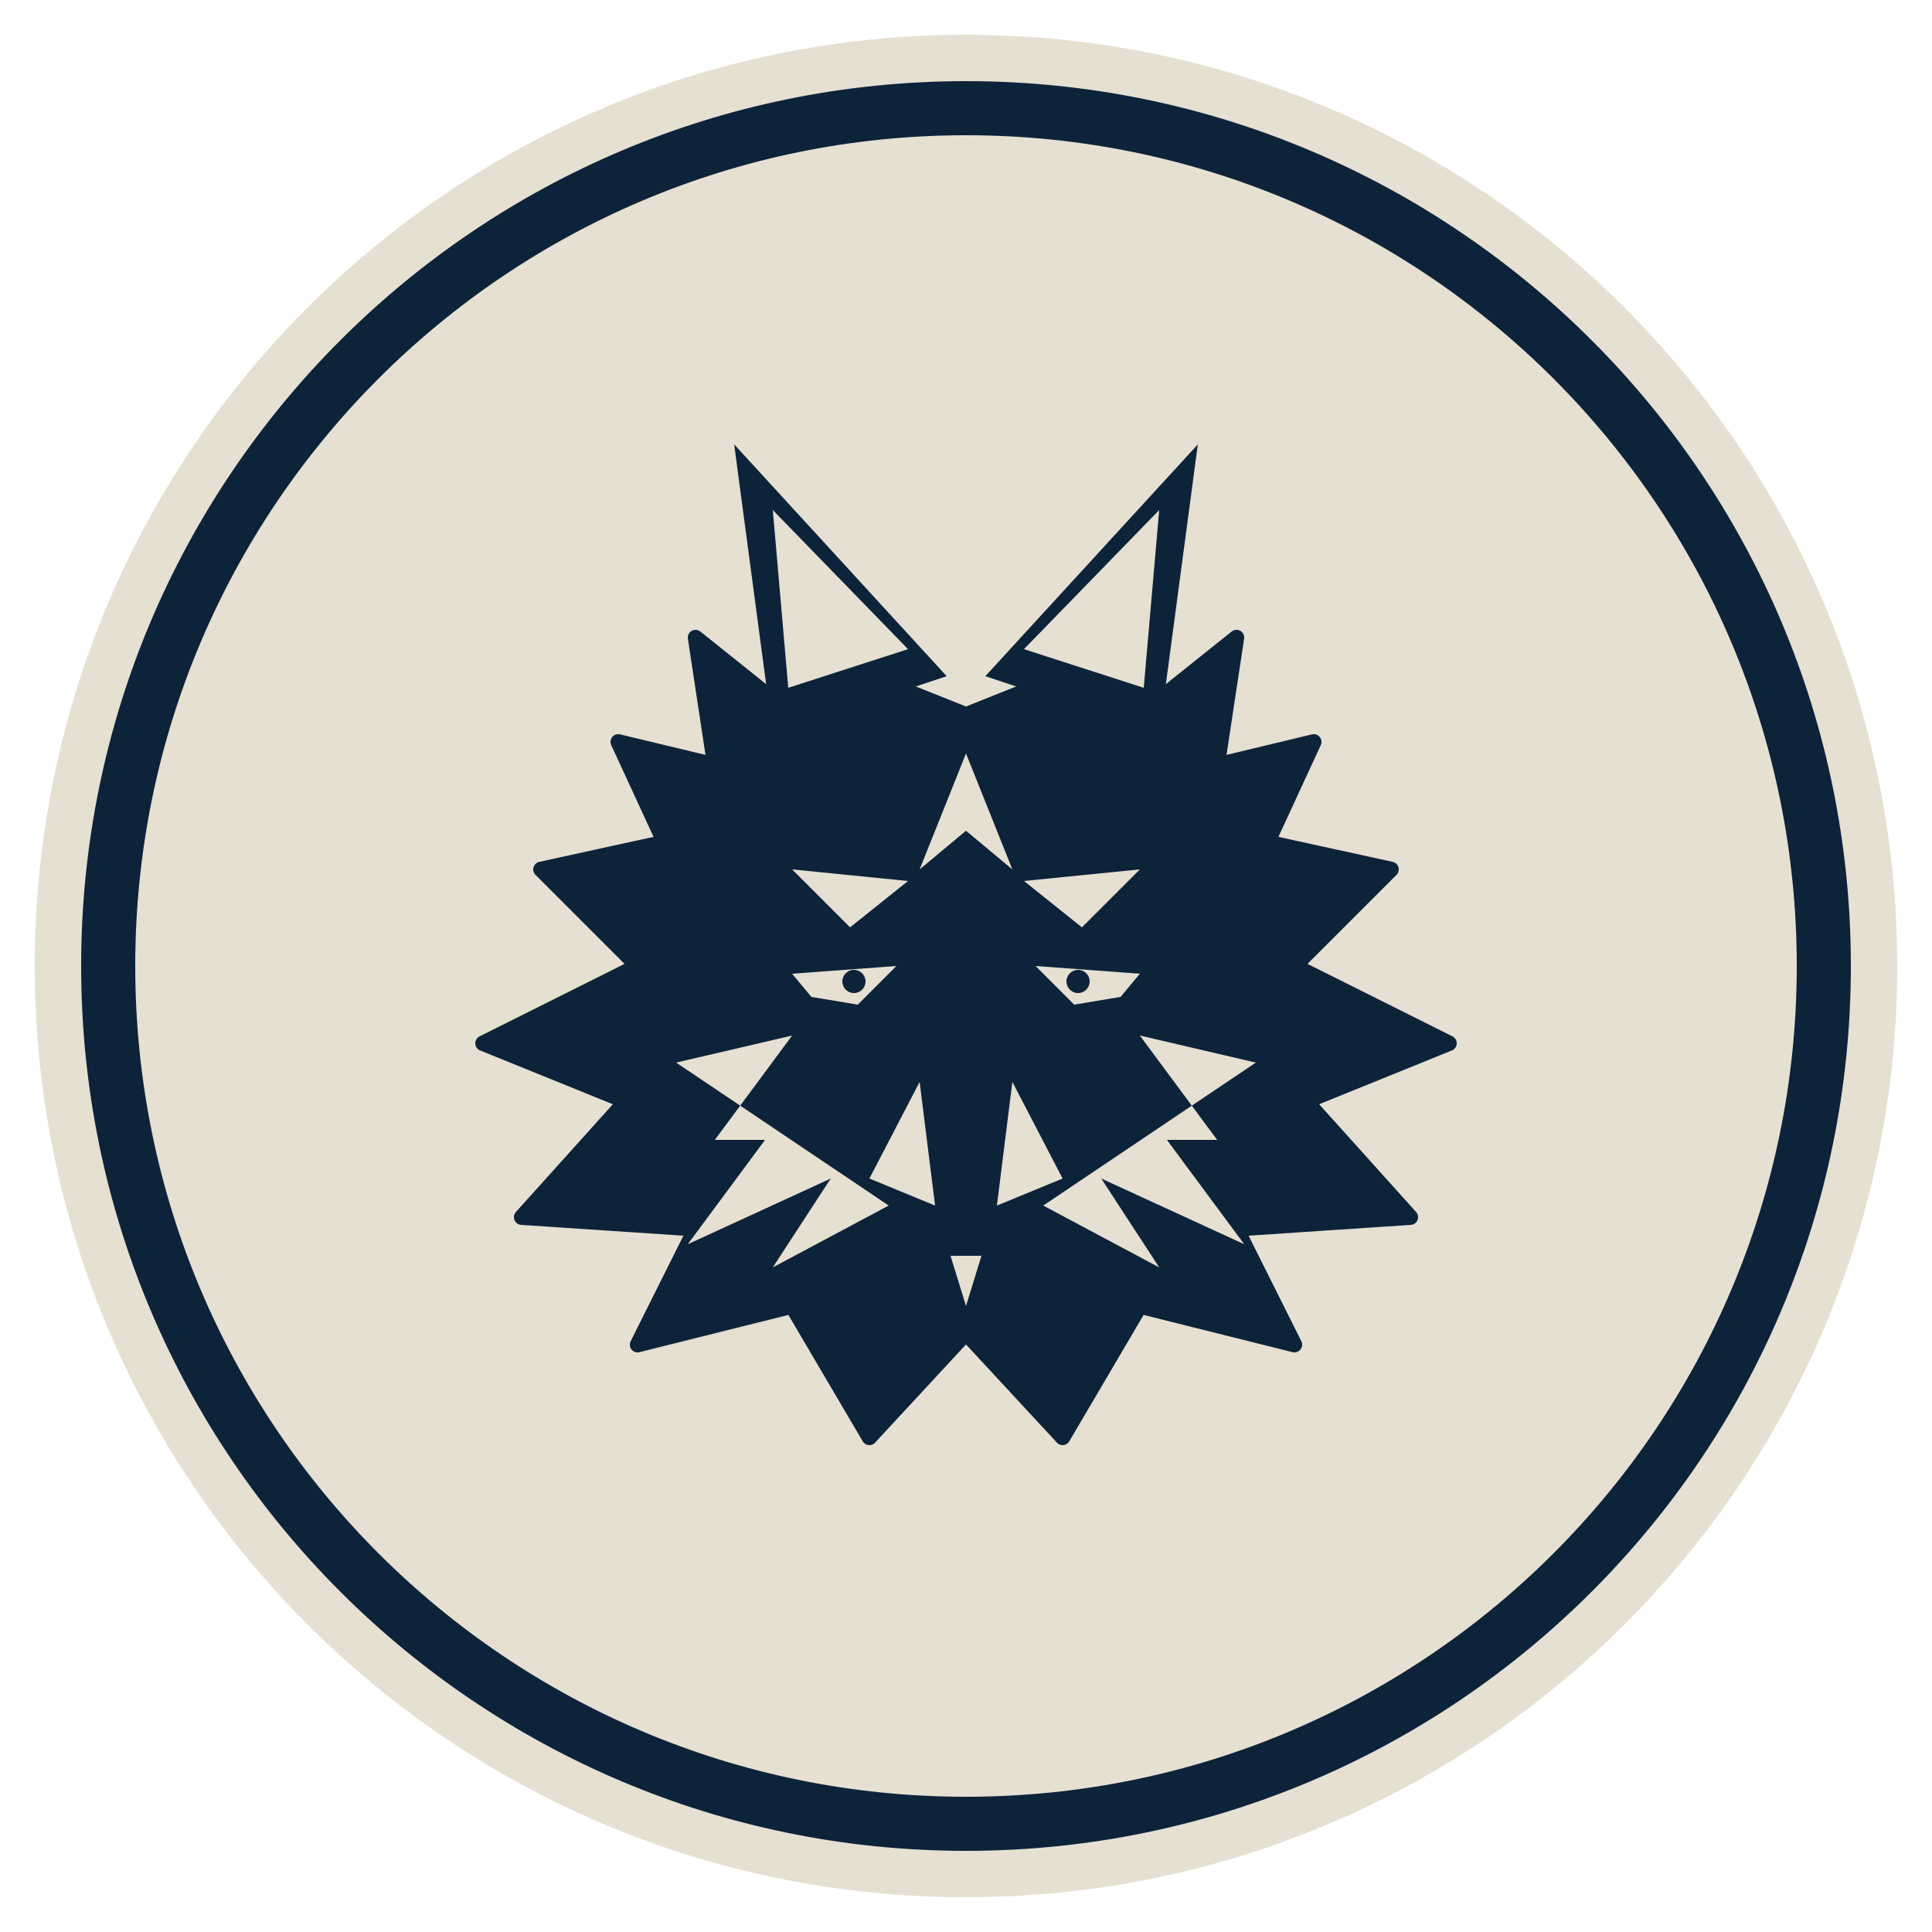
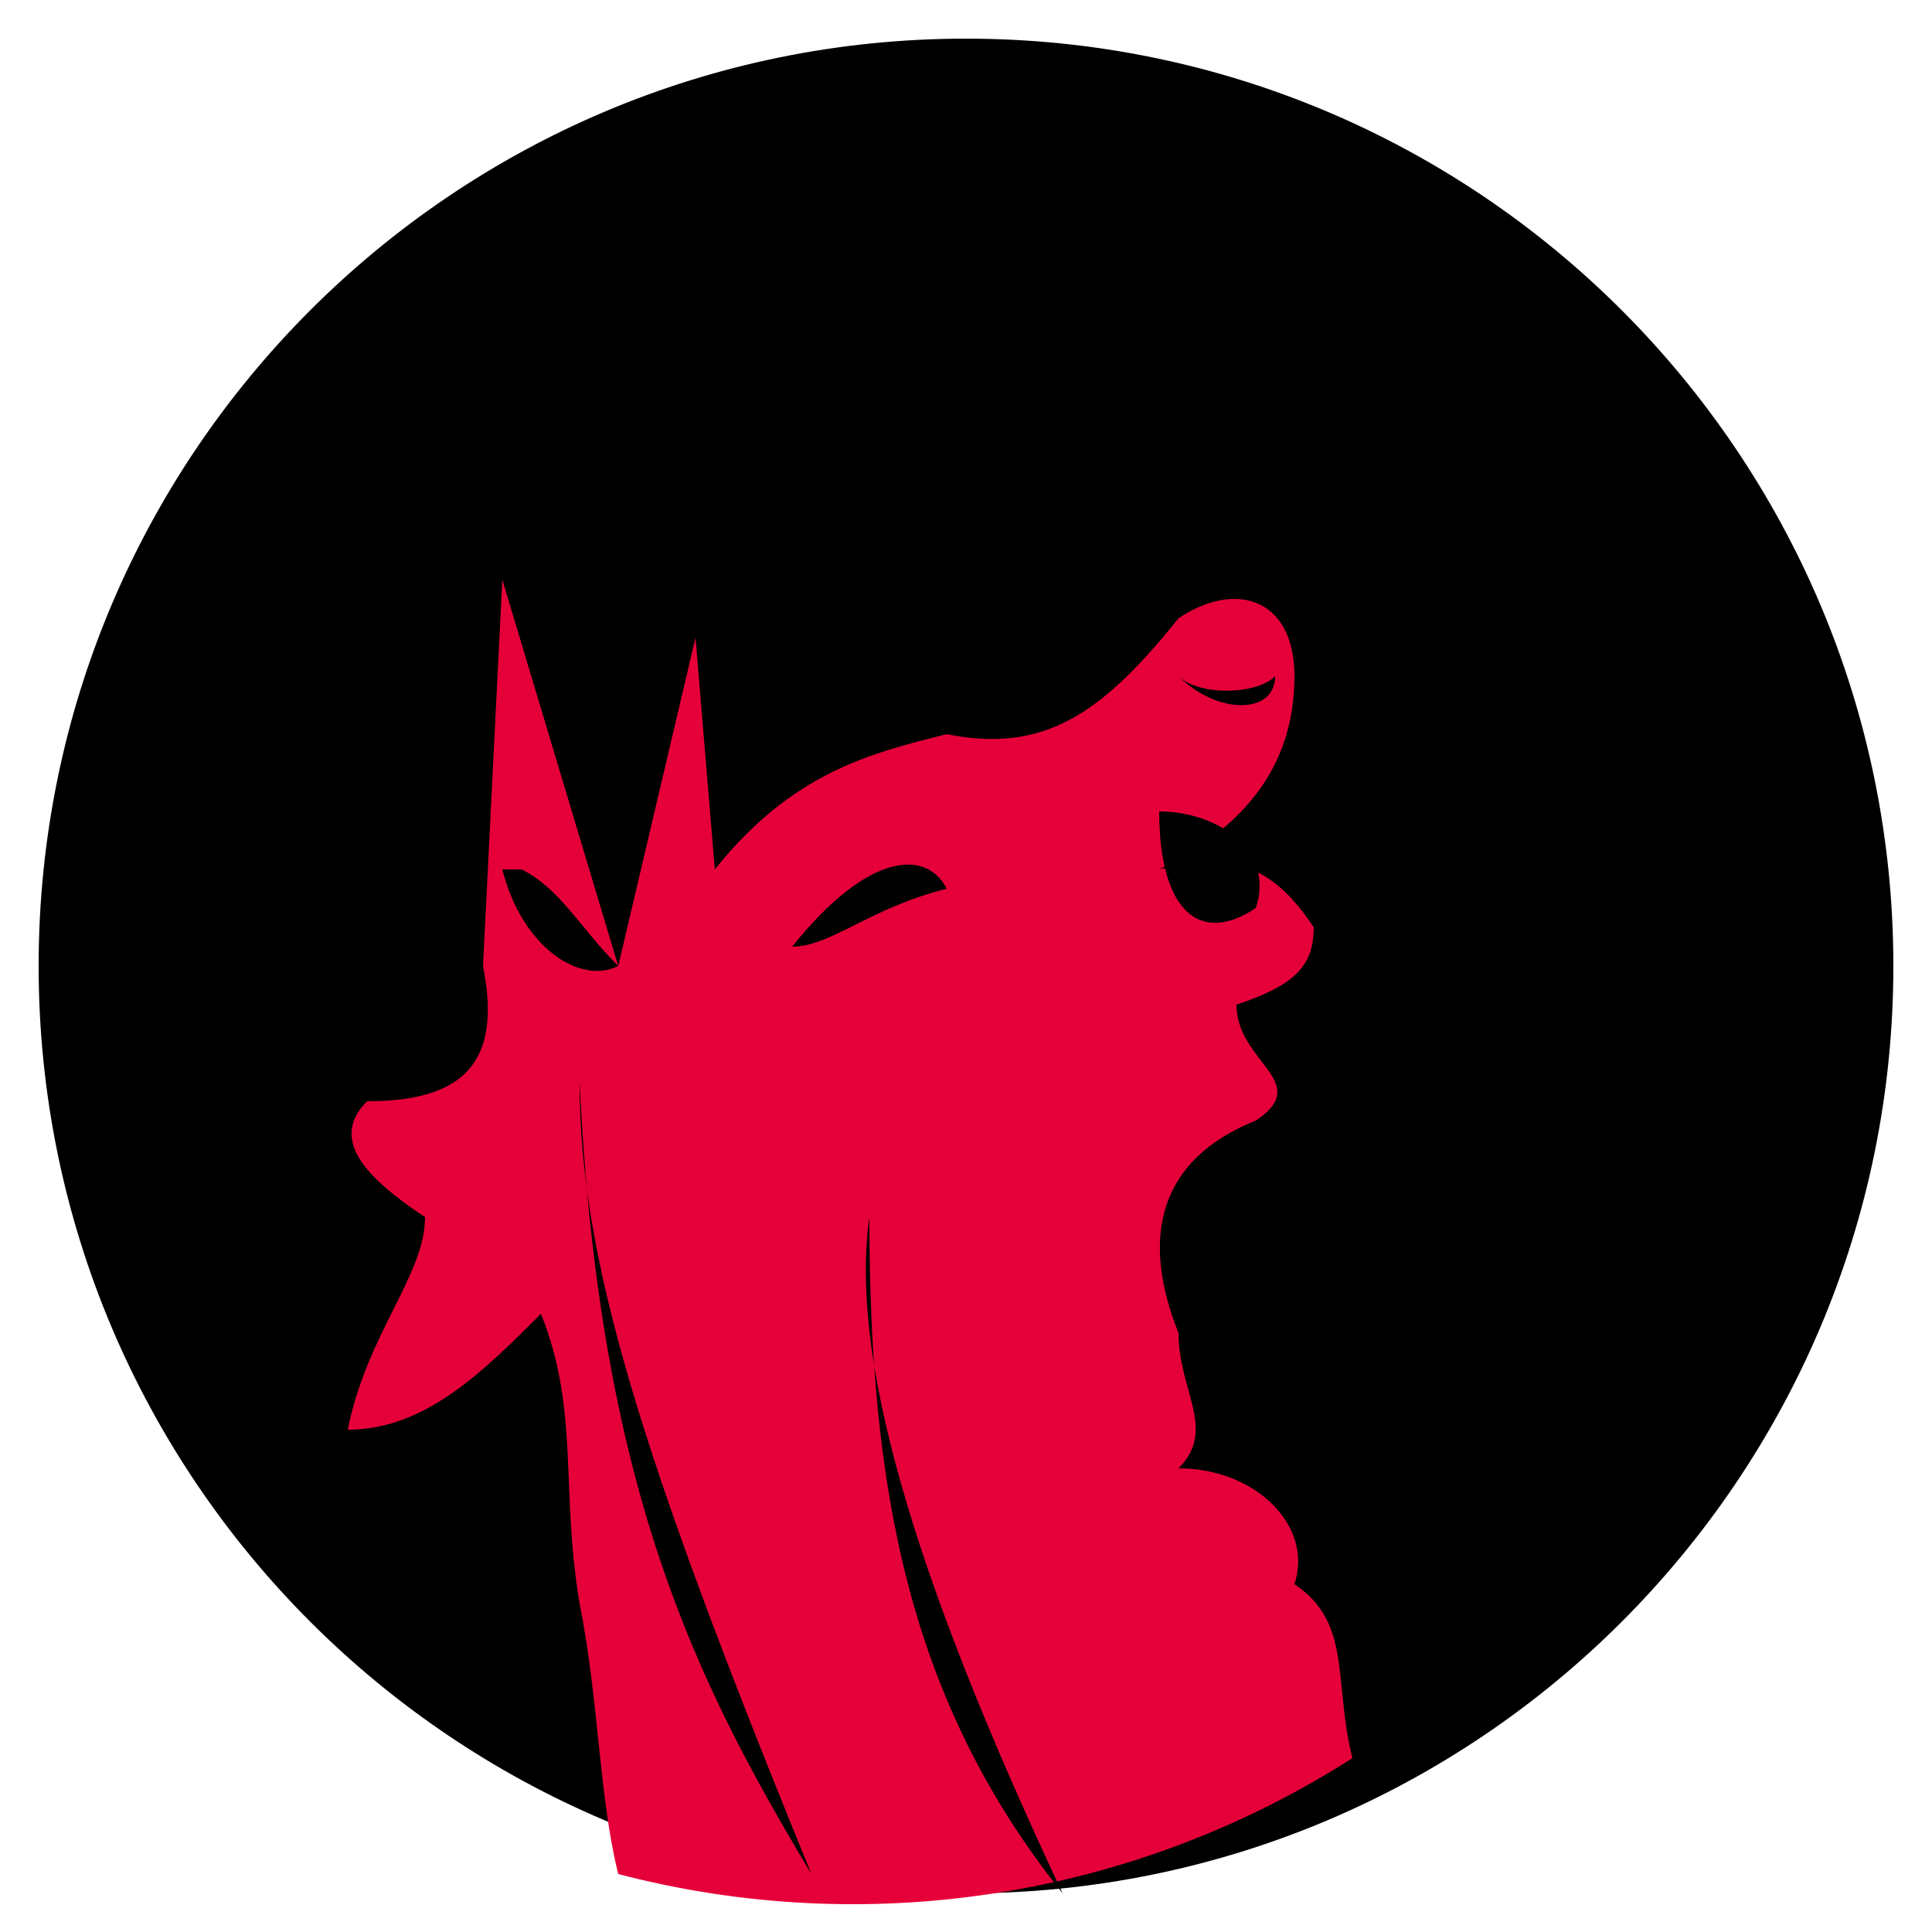
- <svg xmlns="http://www.w3.org/2000/svg" viewBox="0 0 500 500" width="100%" height="100%">
-   <circle cx="250" cy="250" r="235" fill="#0D233A" stroke="#E6E0D2" stroke-width="12" />
-   <circle cx="250" cy="250" r="215" fill="#E6E0D2" />
-   <polygon points="     250,185 275,175 285,150 295,185 320,165 315,198 340,192 328,218      360,225 335,250 375,270 338,285 365,315 320,318 335,348 295,338      275,372 250,345 225,372 205,338 165,348 180,318 135,315 162,285      125,270 165,250 140,225 172,218 160,192 185,198 180,165 205,185      215,150 225,175" fill="#0D233A" stroke="#0D233A" stroke-width="4" stroke-linejoin="round" />
-   <polygon points="200,190 190,115 245,175" fill="#0D233A" />
-   <polygon points="204,178 200,132 235,168" fill="#E6E0D2" />
-   <polygon points="300,190 310,115 255,175" fill="#0D233A" />
-   <polygon points="296,178 300,132 265,168" fill="#E6E0D2" />
-   <polygon points="250,195 238,225 250,215 262,225" fill="#E6E0D2" />
-   <polygon points="205,225 235,228 220,240" fill="#E6E0D2" />
-   <polygon points="295,225 265,228 280,240" fill="#E6E0D2" />
-   <polygon points="205,252 232,250 222,260 210,258" fill="#E6E0D2" />
-   <polygon points="295,252 268,250 278,260 290,258" fill="#E6E0D2" />
-   <circle cx="221" cy="254" r="3" fill="#0D233A" />
-   <circle cx="279" cy="254" r="3" fill="#0D233A" />
-   <polygon points="175,275 205,268 185,295 198,295 178,322 215,305 200,328 230,312" fill="#E6E0D2" />
-   <polygon points="325,275 295,268 315,295 302,295 322,322 285,305 300,328 270,312" fill="#E6E0D2" />
-   <polygon points="250,235 240,278 245,300 250,305 255,300 260,278" fill="#0D233A" />
-   <polygon points="238,280 225,305 242,312" fill="#E6E0D2" />
-   <polygon points="262,280 275,305 258,312" fill="#E6E0D2" />
-   <polygon points="242,302 258,302 250,316" fill="#0D233A" />
-   <polygon points="246,325 254,325 250,338" fill="#E6E0D2" />
+ <svg xmlns="http://www.w3.org/2000/svg" viewBox="0 0 100 100" width="100%" height="100%">
+   <circle cx="50" cy="50" r="48" fill="#000000" />
+   <path d="     M 18,74      C 19,69 22,66 22,63      C 19,61 17,59 19,57      C 24,57 26,55 25,50      L 26,30      L 32,50      L 36,33      L 37,45      C 41,40 45,39 49,38      C 54,39 57,37 61,32      C 64,30 67,31 67,35      C 67,40 64,43 60,45      C 64,44 66,45 68,48      C 68,50 67,51 64,52      C 64,55 68,56 65,58      C 60,60 59,64 61,69      C 61,72 63,74 61,76      C 65,76 68,79 67,82      C 70,84 69,87 70,91      A 48,48 0 0,1 32,97      C 31,93 31,88 30,83      C 29,77 30,73 28,68      C 25,71 22,74 18,74 Z" fill="#E60039" />
+   <path d="M 26,45 C 27,49 30,51 32,50 C 30,48 29,46 27,45 Z" fill="#000000" />
+   <path d="M 61,35 C 63,37 66,37 66,35 C 65,36 62,36 61,35 Z" fill="#000000" />
+   <path d="M 41,49 C 45,44 48,44 49,46 C 45,47 43,49 41,49 Z" fill="#000000" />
+   <path d="M 60,42 C 63,42 66,44 65,47 C 62,49 60,47 60,42 Z" fill="#000000" />
+   <path d="M 30,56 C 30,65 33,75 42,97 C 36,87 31,77 30,56 Z" fill="#000000" />
+   <path d="M 45,63 C 44,70 47,81 55,98 C 47,88 45,77 45,63 Z" fill="#000000" />
</svg>
